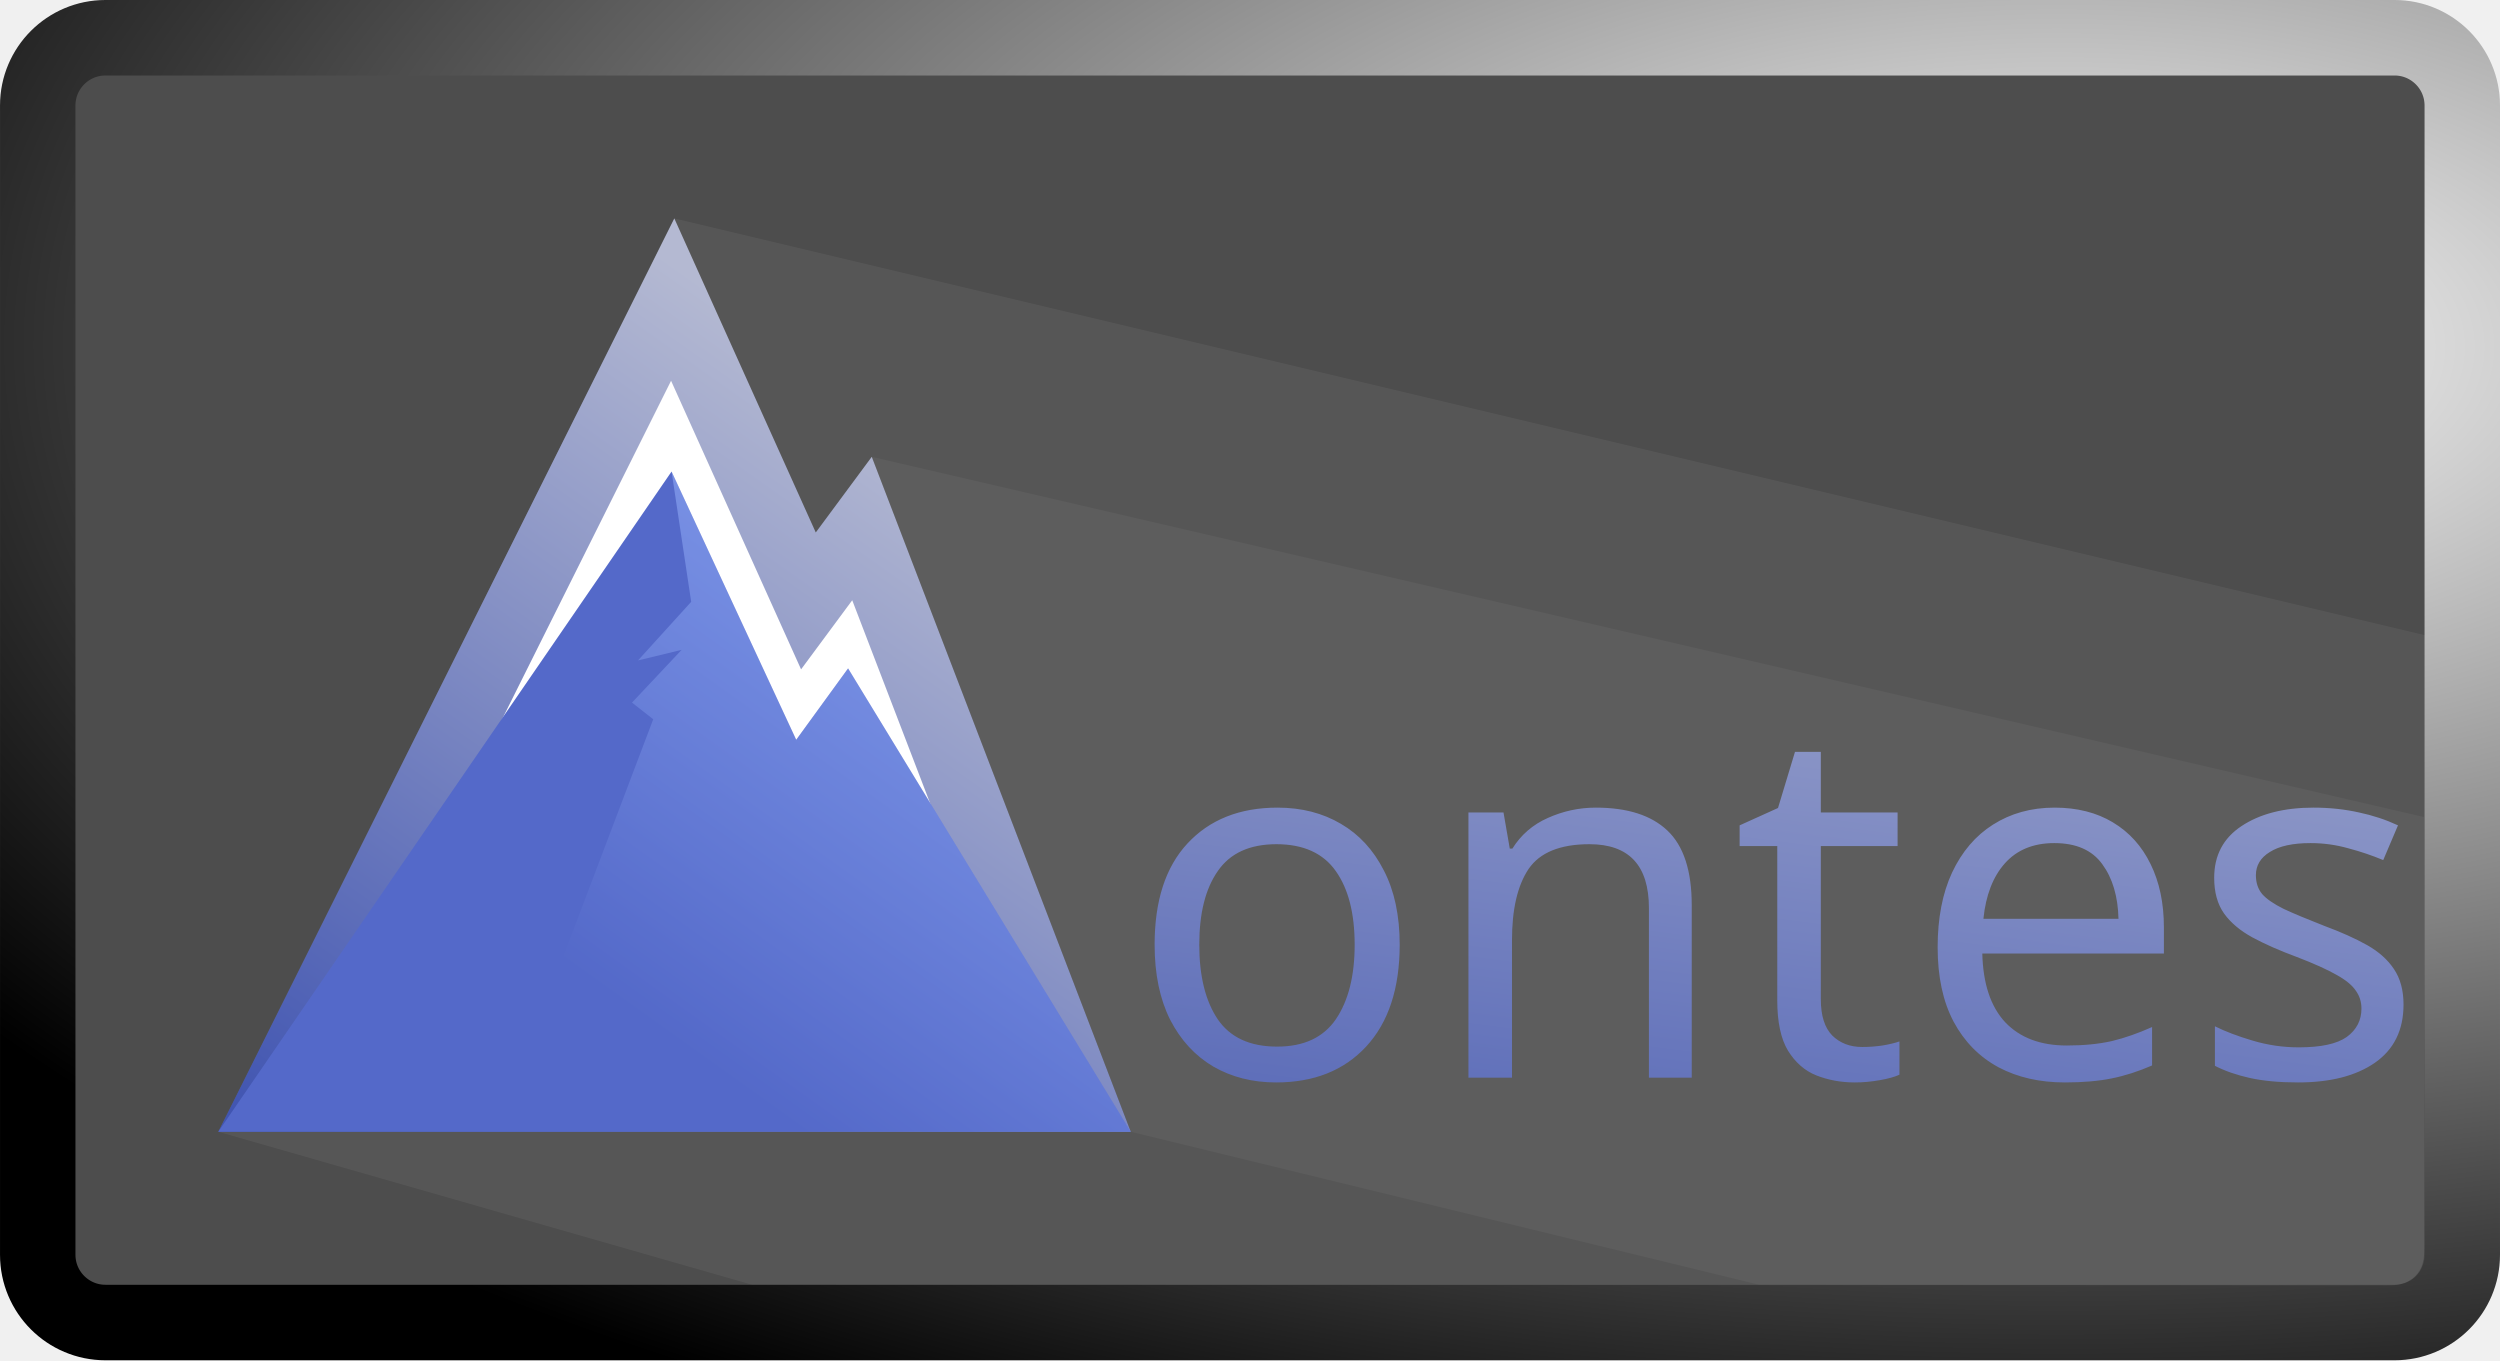
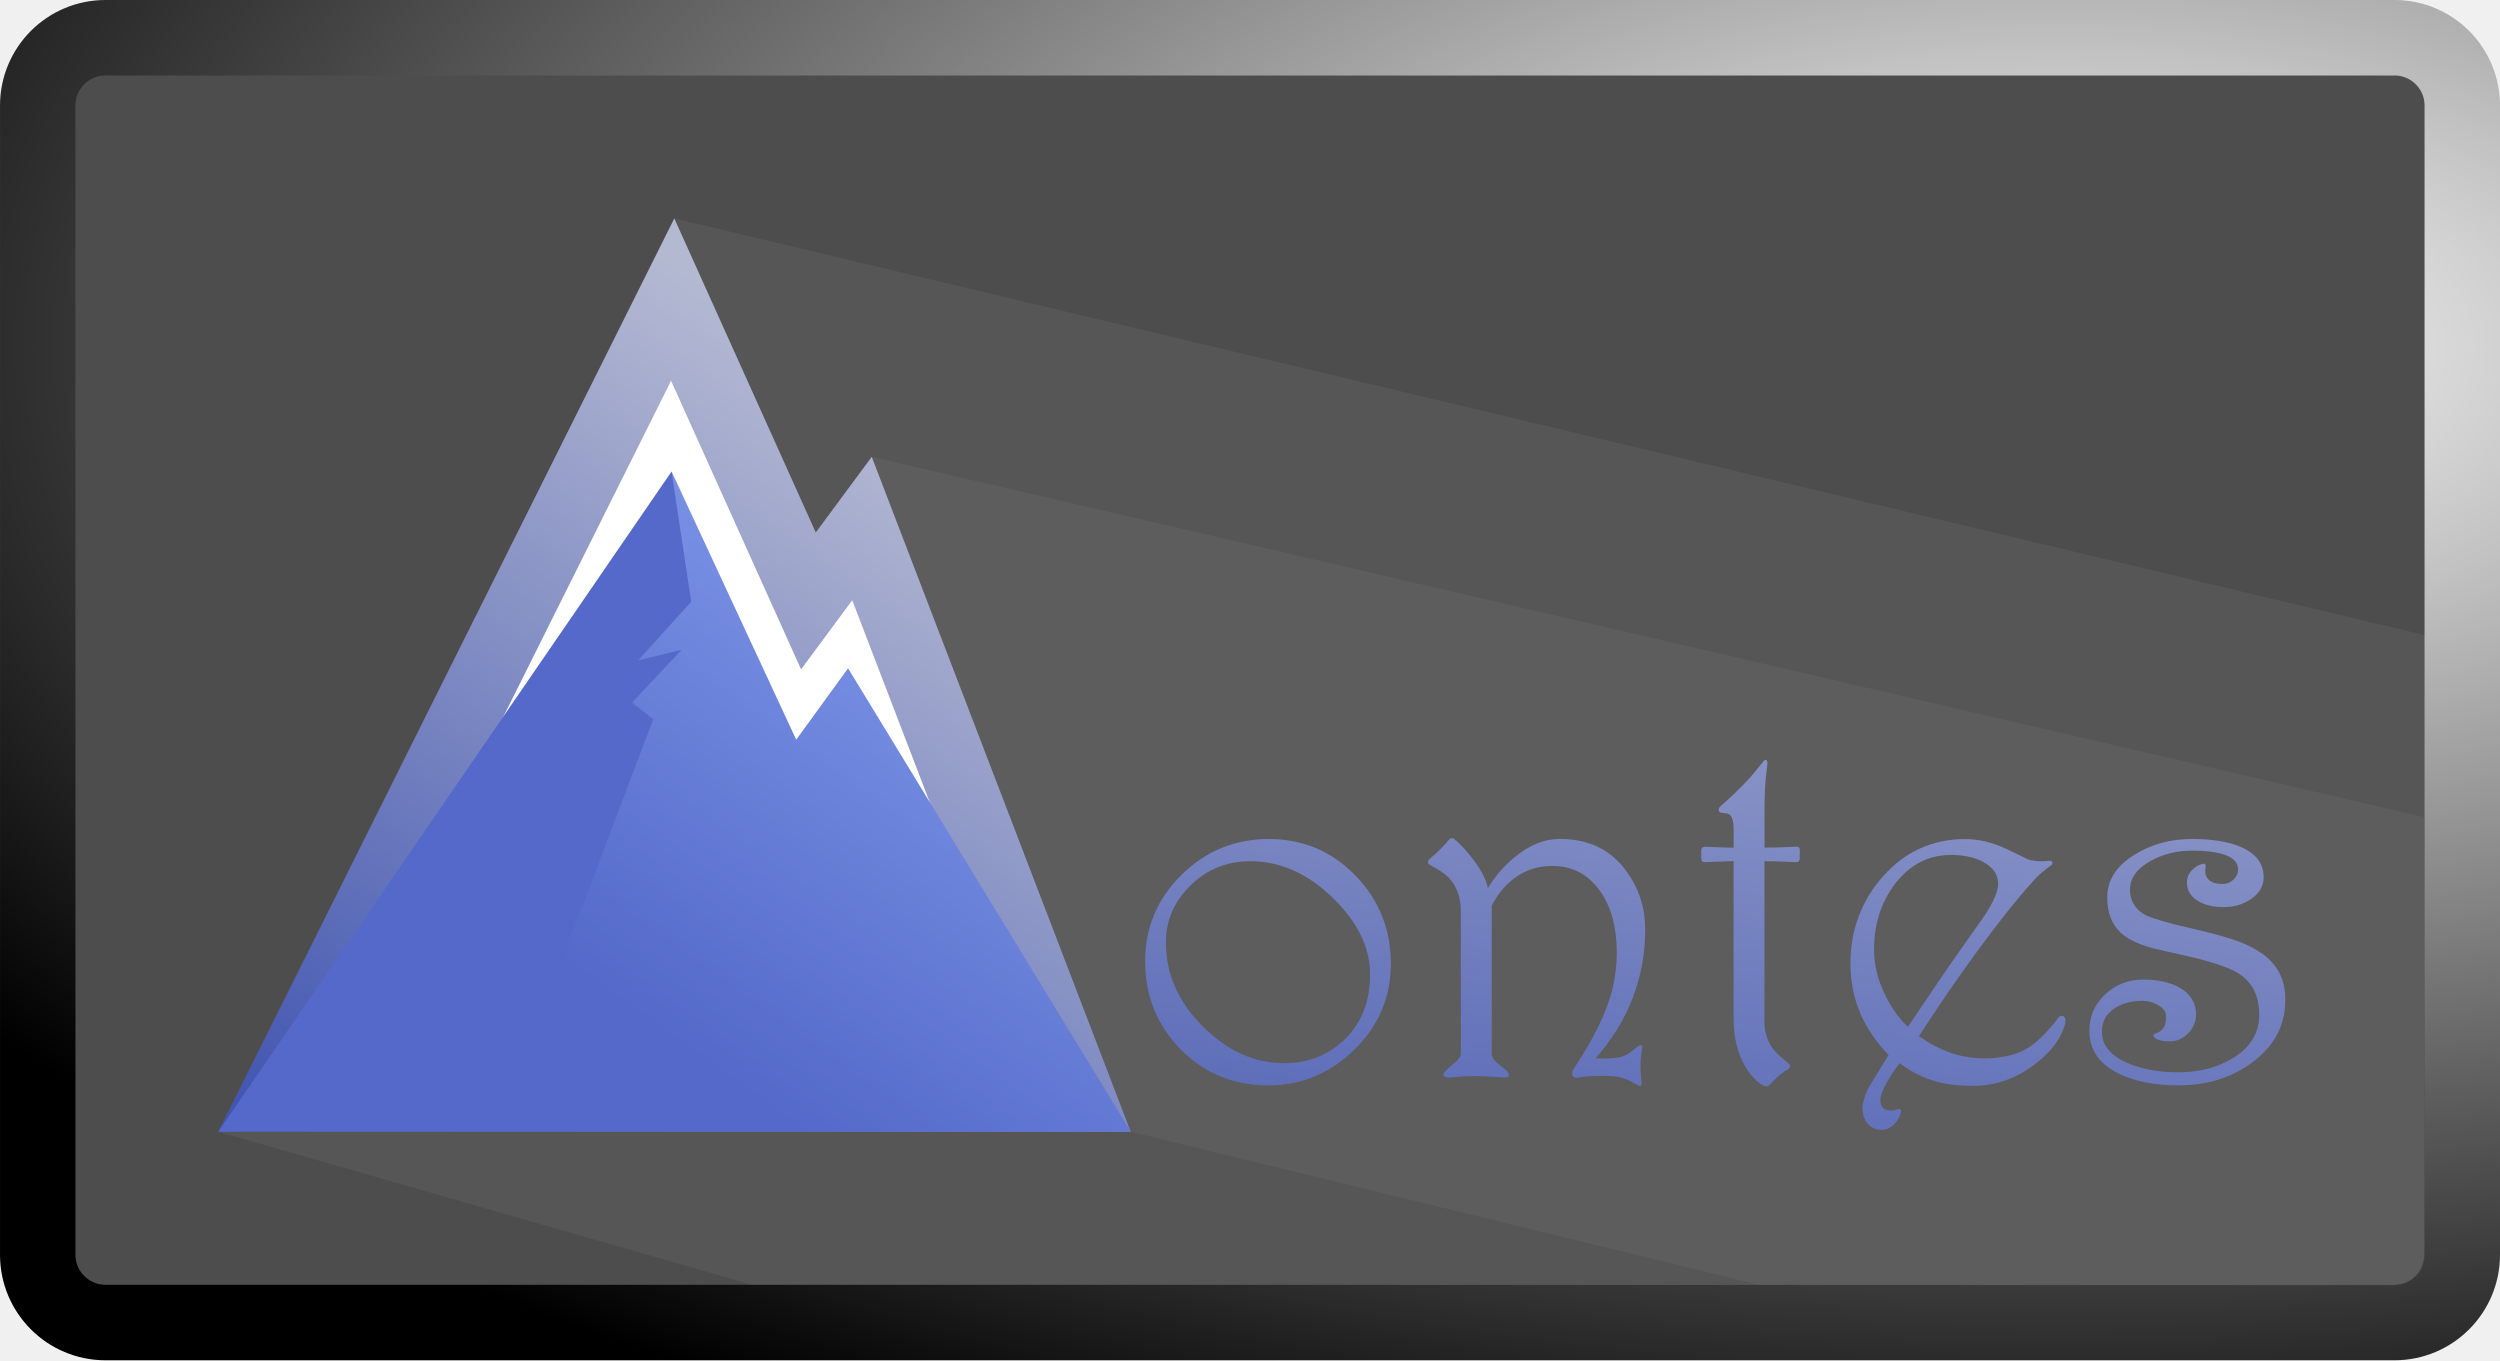
<svg xmlns="http://www.w3.org/2000/svg" xmlns:xlink="http://www.w3.org/1999/xlink" width="680" height="370" version="1.1" viewBox="0 0 179.91 97.897">
  <defs>
-     <linearGradient id="f">
+     <linearGradient id="a">
      <stop stop-color="#4155b1" offset="0" />
      <stop stop-color="#b4b9d2" offset="1" />
    </linearGradient>
-     <linearGradient id="i" x1="8.443" x2="4.548" y1="2.395" y2="7.842" gradientTransform="matrix(4.564 0 0 4.5566 9.2367 9.2687)" gradientUnits="userSpaceOnUse">
+     <linearGradient id="c" x1="8.443" x2="4.548" y1="2.395" y2="7.842" gradientTransform="matrix(4.564 0 0 4.5566 9.2367 9.2687)" gradientUnits="userSpaceOnUse">
      <stop stop-color="#5469c9" offset="0" />
      <stop stop-color="#5469c9" stop-opacity="0" offset="1" />
    </linearGradient>
-     <radialGradient id="j" cx="7.307" cy="5.197" r="11.597" gradientTransform="matrix(-9.1176 -.019485 .0095211 -4.4496 153.65 37.949)" gradientUnits="userSpaceOnUse">
+     <radialGradient id="b" cx="7.307" cy="5.197" r="11.597" gradientTransform="matrix(-9.1176 -.019485 .0095211 -4.4496 153.65 37.949)" gradientUnits="userSpaceOnUse">
      <stop stop-color="#fff" offset="0" />
      <stop offset="1" />
    </radialGradient>
-     <linearGradient id="h" x1="60.147" x2="83.275" y1="55.208" y2="22.492" gradientTransform="matrix(1.0002 0 0 .99959 -39.935 -.85276)" gradientUnits="userSpaceOnUse" xlink:href="#f" />
-     <linearGradient id="g" x1="68.501" x2="74.465" y1="59.82" y2="13.674" gradientTransform="matrix(1.0002 0 0 .99959 .00015499 .00014524)" gradientUnits="userSpaceOnUse" xlink:href="#f" />
+     <linearGradient id="d" x1="60.147" x2="83.275" y1="55.208" y2="22.492" gradientTransform="matrix(1.0002 0 0 .99959 -39.935 -.85276)" gradientUnits="userSpaceOnUse" xlink:href="#a" />
+     <linearGradient id="e" x1="68.501" x2="74.465" y1="59.82" y2="13.674" gradientTransform="matrix(1.0002 0 0 .99959 .00015499 .00014524)" gradientUnits="userSpaceOnUse" xlink:href="#a" />
  </defs>
  <g transform="matrix(1.7 0 0 1.7013 -.0036564 -.00016215)" opacity=".998">
-     <rect x="1.597" y="1.597" width="102.64" height="54.348" rx="2.868" ry="2.866" fill="#4d4d4d" opacity="1" stroke="url(#j)" stroke-dashoffset="259.48" stroke-linecap="round" stroke-linejoin="round" stroke-width="3.194" />
+     <rect x="1.597" y="1.597" width="102.64" height="54.348" rx="2.868" ry="2.866" fill="#4d4d4d" opacity="1" stroke="url(#b)" stroke-dashoffset="259.48" stroke-linecap="round" stroke-linejoin="round" stroke-width="3.194" />
    <path d="m9.24 47.875 22.601 6.472 69.367 0.025c0.687 2.51e-4 1.441-0.398 1.422-1.533l-3.7e-4 -25.974-74.08-17.624z" fill="#333" opacity=".5" stroke-width="1" style="mix-blend-mode:color-dodge" />
    <path d="m36.902 19.325 65.721 15.24 7e-3 18.128c2.9e-4 0.739-0.059 1.685-1.581 1.683l-26.603-0.035-26.581-6.467z" fill="#1a1a1a" opacity=".8" stroke-width="1" style="mix-blend-mode:exclusion" />
-     <path d="m11.624 46.4 16.853-33.727 5.746 12.747 2.268-3.062 9.233 24.043z" fill="#fff" opacity="1" stroke="url(#h)" stroke-width="2.947" />
+     <path d="m11.624 46.4 16.853-33.727 5.746 12.747 2.268-3.062 9.233 24.043z" fill="#fff" opacity="1" stroke="url(#d)" stroke-width="2.947" />
    <path d="m9.24 47.874 19.189-27.927 5.277 11.346 2.196-3.019 11.969 19.602z" fill="#5469c9" stroke-width="1" />
-     <path d="m21.037 47.873 6.616-17.447-0.899-0.705 2.101-2.231-1.846 0.447 2.251-2.479-0.83-5.51 5.277 11.346 2.196-3.019 11.969 19.602z" fill="url(#i)" opacity="1" stroke-width="1" style="mix-blend-mode:screen" />
-     <text x="47.721" y="45.586" fill="url(#g)" font-family="sans-serif" font-size="20.926px" letter-spacing="0px" stroke-width="1.207" word-spacing="0px" style="line-height:1.25" xml:space="preserve">
-       <tspan x="47.721" y="45.586" fill="url(#g)" font-family="Harrington" stroke-width="1.207">ontes</tspan>
-     </text>
+     <path d="m21.037 47.873 6.616-17.447-0.899-0.705 2.101-2.231-1.846 0.447 2.251-2.479-0.83-5.51 5.277 11.346 2.196-3.019 11.969 19.602z" fill="url(#c)" opacity="1" stroke-width="1" style="mix-blend-mode:screen" />
+     <g fill="url(#e)" stroke-width="1.207" aria-label="ontes">
+       <path d="m58.879 40.763q0 2.146-1.573 3.668-1.533 1.482-3.617 1.482-2.197 0-3.709-1.522-1.502-1.533-1.502-3.729 0-2.135 1.533-3.648 1.543-1.522 3.699-1.522 2.166 0 3.668 1.543 1.502 1.543 1.502 3.729zm-0.879 0.45q0-1.686-1.553-3.208-1.604-1.573-3.515-1.573-1.492 0-2.534 1.022-1.042 1.022-1.042 2.411 0 2.013 1.584 3.576 1.553 1.533 3.423 1.533 1.482 0 2.514-0.96 1.124-1.052 1.124-2.8z" />
+       <path d="m69.649 39.312q0 1.512-0.531 2.902-0.531 1.379-1.573 2.554 0.031 0 0.102 0.01 0.082 0 0.215 0 0.317 0 0.593-0.031 0.276-0.041 0.542-0.215 0.266-0.215 0.347-0.276 0.02-0.02 0.061-0.031 0.031-0.01 0.041-0.01 0.112 0 0.061 0.184-0.02 0.153-0.041 0.368-0.02 0.215-0.02 0.286 0 0.153 0.01 0.327 0.01 0.163 0.031 0.347 0.041 0.204-0.082 0.204-0.051 0-0.102-0.041-0.307-0.174-0.429-0.225-0.235-0.092-0.45-0.123-0.204-0.031-0.644-0.031-0.296 0-0.47 0.01t-0.46 0.061q-0.296 0.051-0.296-0.184 0-0.072 0.031-0.123 0.552-0.858 0.858-1.42 0.48-0.889 0.715-1.655 0.286-0.94 0.286-1.911 0-1.604-0.715-2.606-0.746-1.052-2.023-1.052-0.858 0-1.543 0.48-0.613 0.429-1.012 1.196v6.274q0 0.184 0.225 0.378 0.194 0.163 0.388 0.317 0.112 0.112 0.112 0.204 0 0.102-0.174 0.102-0.051 0-0.46-0.031-0.409-0.031-0.746-0.031-0.388 0-0.623 0.02-0.225 0.02-0.521 0.041-0.245 0-0.245-0.112 0-0.072 0.092-0.174 0.092-0.102 0.296-0.266 0.347-0.266 0.347-0.45v-6.049q0-0.869-0.521-1.41-0.225-0.235-0.787-0.531-0.082-0.041-0.082-0.112 0-0.072 0.061-0.133 0.133-0.123 0.225-0.194 0.092-0.082 0.235-0.225 0.143-0.143 0.225-0.235 0.082-0.092 0.153-0.184 0.041-0.051 0.112-0.051 0.061 0 0.092 0.031 0.368 0.296 0.777 0.828 0.562 0.725 0.654 1.257 0.45-0.736 1.093-1.277 0.96-0.807 1.952-0.807 1.839 0 2.83 1.379 0.787 1.093 0.787 2.442z" />
+       <path d="m76.188 36.308q0 0.163-0.143 0.163-0.051 0-0.501-0.02-0.45-0.02-0.848-0.02v6.764q0 0.725 0.409 1.236 0.112 0.143 0.593 0.542 0.082 0.061 0.082 0.143 0 0.051-0.082 0.112-0.082 0.051-0.184 0.112-0.133 0.102-0.204 0.163-0.286 0.255-0.368 0.368-0.082 0.082-0.163 0.082-0.072 0-0.143-0.041-0.439-0.245-0.777-0.838-0.47-0.828-0.47-1.982v-6.662q-0.327 0-0.623 0.02-0.296 0.01-0.603 0.02-0.143 0-0.143-0.163v-0.327q0-0.163 0.184-0.163 0.051 0 0.45 0.02 0.398 0.02 0.736 0.02v-0.777q0-0.593-0.255-0.664-0.174-0.02-0.235-0.031-0.143 0-0.143-0.143 0-0.061 0.061-0.123 0.225-0.194 0.46-0.409 0.235-0.225 0.521-0.511 0.327-0.337 0.501-0.562 0.184-0.225 0.358-0.439 0.031-0.051 0.082-0.051 0.082 0 0.082 0.153-0.031 0.266-0.061 0.531-0.061 0.644-0.061 1.328v1.696q0.337 0 0.664-0.01t0.685-0.031q0.143 0 0.143 0.143z" />
+       <path d="m87.387 43.42q-0.266 0.869-1.277 1.625-1.185 0.889-2.585 0.889-0.899 0-1.594-0.194-0.797-0.225-1.512-0.766-0.286 0.358-0.521 0.777-0.296 0.521-0.296 0.756 0 0.286 0.153 0.398 0.102 0.072 0.337 0.072 0.072 0 0.143-0.02 0.061-0.02 0.123-0.041 0.041-0.02 0.072 0 0.072 0.041 0.031 0.163-0.061 0.245-0.245 0.45-0.245 0.266-0.572 0.266-0.347 0-0.572-0.255-0.225-0.255-0.225-0.664 0-0.327 0.225-0.797 0.061-0.133 0.879-1.451-0.756-0.777-1.165-1.686-0.45-1.012-0.45-2.176 0-2.146 1.39-3.709 1.4-1.563 3.474-1.563 0.828 0 1.696 0.398 0.48 0.235 0.96 0.46 0.092 0.041 0.266 0.061 0.174 0.02 0.347 0.02l0.307-0.02q0.112 0 0.112 0.092 0 0.072-0.072 0.112-0.163 0.102-0.358 0.276-0.266 0.225-0.46 0.46-0.991 1.103-2.299 2.892t-2.462 3.586q0.603 0.429 1.226 0.664 0.736 0.276 1.533 0.276 1.103 0 1.819-0.419 0.521-0.307 1.165-1.093 0.061-0.092 0.143-0.194 0.082-0.112 0.184-0.092 0.133 0.031 0.133 0.194 0 0.123-0.051 0.255zm-2.8-6.029q0-0.603-0.654-0.94-0.552-0.286-1.328-0.286-1.451 0-2.391 1.236-0.879 1.165-0.879 2.769 0 0.95 0.46 1.901 0.388 0.807 0.971 1.369 0.695-1.032 1.083-1.604 0.623-0.92 1.063-1.543 0.562-0.797 1.124-1.594 0.552-0.858 0.552-1.308z" />
+       <path d="m96.746 42.296q0 1.614-1.4 2.646-1.308 0.971-3.116 0.971-1.533 0-2.544-0.501-1.236-0.613-1.236-1.808 0-0.909 0.664-1.533 0.674-0.633 1.604-0.633 0.96 0 1.563 0.347 0.685 0.398 0.685 1.124 0 0.46-0.337 0.807-0.327 0.337-0.787 0.337-0.439 0-0.633-0.163-0.051-0.051-0.051-0.082 0-0.072 0.133-0.102 0.174-0.061 0.286-0.215 0.123-0.153 0.123-0.48 0-0.296-0.317-0.48-0.317-0.194-0.685-0.194-0.725 0-1.226 0.347-0.49 0.347-0.49 0.96 0 0.858 1.093 1.328 0.909 0.388 2.156 0.388 1.298 0 2.268-0.582 1.144-0.685 1.144-1.849 0-1.165-0.838-1.727-0.521-0.347-1.982-0.705-0.838-0.184-1.665-0.378-0.94-0.255-1.379-0.664-0.572-0.531-0.572-1.492 0-1.093 1.155-1.808 1.063-0.664 2.442-0.664 1.247 0 2.013 0.317 1.012 0.419 1.012 1.298 0 0.562-0.542 0.93-0.501 0.337-1.155 0.337-0.623 0-1.042-0.235-0.511-0.286-0.511-0.817 0-0.276 0.184-0.48 0.194-0.215 0.429-0.286 0.102-0.02 0.112-0.02 0.072 0 0.072 0.102l-0.02 0.204q0 0.225 0.143 0.368 0.184 0.184 0.593 0.184 0.266 0 0.46-0.184t0.194-0.429q0-0.46-0.664-0.654-0.49-0.143-1.277-0.143-0.981 0-1.768 0.439-0.869 0.49-0.869 1.216 0 0.654 0.572 1.022 0.358 0.235 2.289 0.674 1.196 0.276 1.839 0.531 0.899 0.358 1.349 0.879 0.531 0.613 0.531 1.553z" />
+     </g>
  </g>
</svg>
